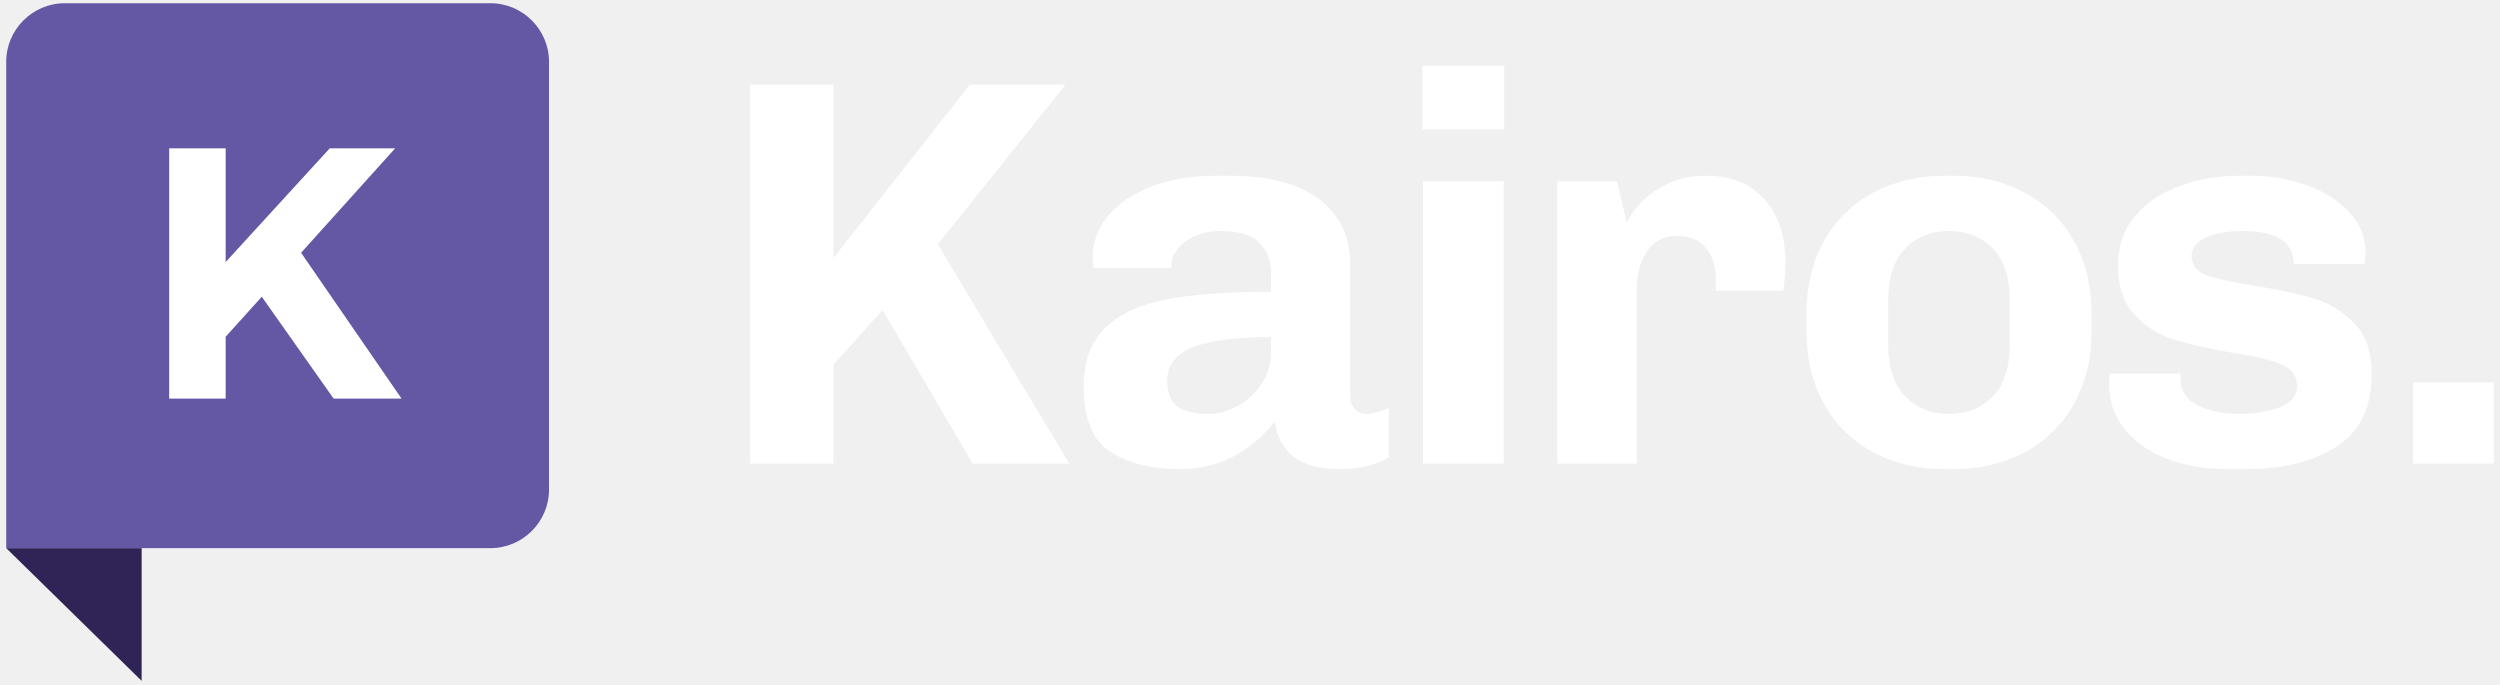
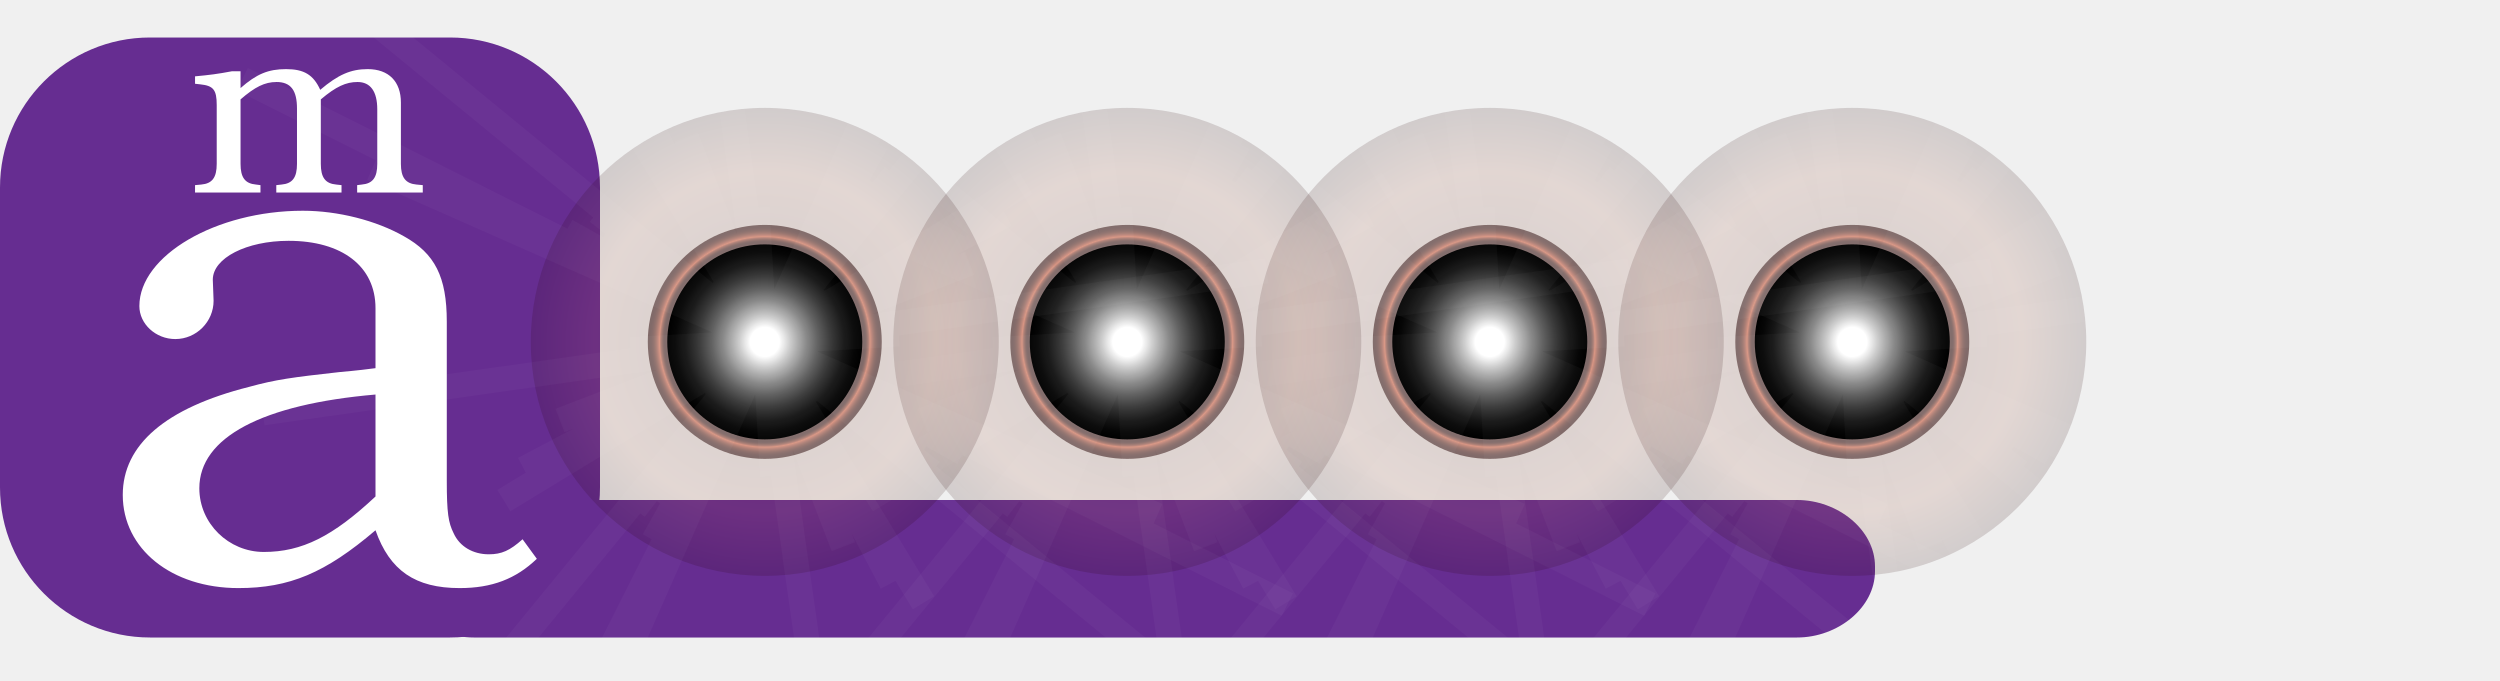
- <svg xmlns="http://www.w3.org/2000/svg" version="1.1" id="Layer_1" x="0px" y="0px" width="201px" height="55px" viewBox="0 0 201 55" enable-background="new 0 0 201 55" xml:space="preserve">
-   <g>
-     <g>
-       <polygon fill="#302356" points="11.388,54.74 0.5,44.07 11.388,44.07   " />
-       <path fill="#6457A4" d="M39.436,0.26H5.204C2.617,0.26,0.5,2.376,0.5,4.963V36.23v3.136v4.704h4.704H8.34h31.097    c2.587,0,4.704-2.117,4.704-4.704V4.963C44.14,2.376,42.023,0.26,39.436,0.26z" />
-       <path fill="#FFFFFF" d="M32.286,32.049h-5.462l-5.778-8.192l-2.903,3.22v4.973h-4.542V11.928h4.542v9.141l8.365-9.141h5.26    l-7.56,8.394L32.286,32.049z" />
-     </g>
-     <path id="logotype" fill="#FFFFFF" d="M79.758,26.925l6.219,10.351h-7.774l-7.241-12.35l-3.954,4.398v7.952H60.3V6.801h6.708V20.75   L77.981,6.801h7.685L75.404,19.639C77.921,23.845,79.372,26.274,79.758,26.925z M110.81,33.1c0.355-0.118,0.636-0.222,0.844-0.311   v3.998c-1.096,0.622-2.399,0.933-3.909,0.933c-1.629,0-2.873-0.333-3.731-1c-0.859-0.666-1.363-1.606-1.51-2.821   c-2.073,2.547-4.62,3.82-7.641,3.82c-2.251,0-4.102-0.459-5.553-1.377c-1.451-0.918-2.177-2.665-2.177-5.242   c0-2.103,0.6-3.709,1.799-4.82c1.2-1.111,2.866-1.858,4.998-2.243c2.132-0.384,4.887-0.578,8.263-0.578v-1.51   c0-1.006-0.318-1.821-0.955-2.443c-0.637-0.622-1.666-0.933-3.088-0.933c-0.829,0-1.54,0.141-2.132,0.422   c-0.593,0.282-1.044,0.63-1.355,1.044c-0.311,0.415-0.466,0.8-0.466,1.155v0.355h-6.264c-0.06-0.355-0.089-0.622-0.089-0.8   c0-1.273,0.422-2.413,1.266-3.421c0.844-1.006,2.021-1.791,3.532-2.354c1.51-0.562,3.243-0.844,5.198-0.844h0.933   c3.199,0,5.626,0.63,7.285,1.888c1.658,1.259,2.488,2.984,2.488,5.175v10.484c0,0.533,0.126,0.933,0.377,1.199   c0.251,0.267,0.555,0.4,0.911,0.4C110.128,33.278,110.454,33.218,110.81,33.1z M102.191,27.102c-2.814,0-4.909,0.274-6.286,0.822   c-1.377,0.548-2.066,1.444-2.066,2.688c0,0.977,0.274,1.666,0.822,2.066c0.548,0.4,1.384,0.6,2.51,0.6   c0.77,0,1.54-0.207,2.31-0.622c0.77-0.414,1.414-1.006,1.933-1.777c0.518-0.77,0.777-1.628,0.777-2.577V27.102z M114.363,10.399   h6.575V5.29h-6.575V10.399z M114.408,37.276h6.486V14.575h-6.486V37.276z M137.153,14.131c-1.274,0-2.377,0.252-3.31,0.755   c-0.933,0.504-1.644,1.052-2.132,1.644c-0.489,0.593-0.793,1.052-0.911,1.377l-0.8-3.332h-4.798v22.701h6.397V23.238   c0-1.214,0.273-2.228,0.822-3.043c0.548-0.814,1.34-1.222,2.377-1.222c1.095,0,1.895,0.333,2.399,1   c0.503,0.666,0.755,1.459,0.755,2.377v1.022h5.42c0.029-0.178,0.067-0.489,0.111-0.933c0.044-0.444,0.067-0.889,0.067-1.333   c0-2.103-0.555-3.791-1.666-5.064C140.773,14.768,139.196,14.131,137.153,14.131z M166.717,19.328   c0.962,1.688,1.444,3.673,1.444,5.953v1.288c0,2.281-0.482,4.265-1.444,5.953c-0.963,1.688-2.288,2.976-3.976,3.865   c-1.688,0.888-3.584,1.333-5.686,1.333h-0.711c-2.103,0-3.998-0.444-5.686-1.333s-3.014-2.177-3.976-3.865   c-0.963-1.688-1.444-3.672-1.444-5.953v-1.288c0-2.28,0.481-4.265,1.444-5.953c0.962-1.688,2.288-2.976,3.976-3.865   c1.688-0.888,3.583-1.333,5.686-1.333h0.711c2.103,0,3.998,0.444,5.686,1.333C164.429,16.352,165.754,17.64,166.717,19.328z    M161.586,24.126c0-1.806-0.452-3.183-1.355-4.131c-0.904-0.948-2.081-1.422-3.532-1.422c-1.451,0-2.629,0.474-3.532,1.422   c-0.904,0.948-1.355,2.325-1.355,4.131v3.598c0,1.807,0.451,3.184,1.355,4.131c0.903,0.948,2.08,1.422,3.532,1.422   c1.451,0,2.628-0.473,3.532-1.422c0.903-0.947,1.355-2.325,1.355-4.131V24.126z M186.085,24.015   c-1.229-0.37-2.836-0.718-4.82-1.044c-1.748-0.266-3.028-0.548-3.843-0.844c-0.815-0.296-1.222-0.814-1.222-1.555   c0-0.622,0.378-1.111,1.133-1.466c0.755-0.355,1.755-0.533,2.999-0.533c2.724,0,4.087,0.888,4.087,2.665h5.686   c0-0.029,0.015-0.14,0.044-0.333c0.029-0.192,0.044-0.407,0.044-0.644c0-1.184-0.429-2.243-1.288-3.176   c-0.859-0.933-1.992-1.658-3.398-2.177c-1.407-0.518-2.895-0.777-4.465-0.777h-0.889c-1.777,0-3.414,0.274-4.909,0.822   c-1.496,0.548-2.695,1.362-3.598,2.443c-0.904,1.082-1.355,2.392-1.355,3.932c0,1.688,0.436,3.006,1.31,3.954   c0.873,0.948,1.917,1.614,3.132,1.999c1.214,0.385,2.769,0.741,4.664,1.066c1.806,0.267,3.139,0.578,3.998,0.933   c0.859,0.355,1.288,0.948,1.288,1.777c0,0.77-0.466,1.333-1.399,1.688c-0.933,0.355-1.992,0.533-3.176,0.533   c-1.362,0-2.503-0.229-3.421-0.689c-0.918-0.459-1.377-1.206-1.377-2.243v-0.311h-5.686l-0.044,0.888   c0,1.333,0.407,2.518,1.222,3.554c0.814,1.037,1.947,1.837,3.398,2.399c1.451,0.562,3.094,0.844,4.931,0.844h1.466   c2.932,0,5.346-0.6,7.241-1.799c1.895-1.199,2.843-3.146,2.843-5.842c0-1.747-0.459-3.102-1.377-4.065   C188.388,25.052,187.314,24.386,186.085,24.015z M194.014,30.745v6.53h6.486v-6.53H194.014z" />
+ <svg xmlns="http://www.w3.org/2000/svg" version="1.1" x="0px" y="0px" width="200px" height="54.48px" viewBox="0 0 200 54.48" enable-background="new 0 0 200 54.48" xml:space="preserve">
+   <g id="Layer_1">
+     <path fill="#662D91" d="M48,39c0,6.627-5.373,12-12,12H12C5.373,51,0,45.627,0,39V15C0,8.373,5.373,3,12,3h24   c6.627,0,12,5.373,12,12V39z" />
+     <g id="Layer_3">
+ 	</g>
+     <text transform="matrix(1 0 0 1 15.2593 15.4043)" fill="#FFFFFF" font-family="'BookmanOldStyle'" font-size="20">m</text>
+     <path fill="#662D91" d="M150,45.688c0,2.934-2.978,5.312-6.233,5.312H37.896C34.64,51,32,48.622,32,45.688v-0.377   C32,42.378,34.64,40,37.896,40h105.871c3.256,0,6.233,2.378,6.233,5.312V45.688z" />
+     <g>
+       <line fill="none" x1="148.182" y1="27.351" x2="156.363" y2="31.896" />
+       <circle fill="none" cx="148.182" cy="27.351" r="7.8" />
+       <circle fill="none" cx="148.182" cy="27.351" r="9.359" />
+       <polyline fill="none" points="148.182,27.351 155.729,11.977 148.182,27.351 140.635,42.725 148.182,27.351 163.555,34.898     148.182,27.351 132.809,19.803 148.182,27.351 160.533,21.66 148.182,27.351 135.83,33.041 148.182,27.351 153.872,39.703     148.182,27.351 142.491,14.999 148.182,27.351 167.455,17.187 148.182,27.351 128.908,37.515 148.182,27.351 158.346,46.624     148.182,27.351 138.018,8.077 148.182,27.351 164.566,21.063 148.182,27.351 131.797,33.638 148.182,27.351 154.469,43.734     148.182,27.351 141.895,10.966 148.182,27.351 177.05,-7.866 148.182,27.351 119.313,62.567 148.182,27.351 183.398,56.219     148.182,27.351 112.965,-1.518 148.182,27.351 157.065,11.476 148.182,27.351 139.298,43.226 148.182,27.351 164.057,36.234     148.182,27.351 132.307,18.467 148.182,27.351 169.195,-14.451 148.182,27.351 127.168,69.152 148.182,27.351 189.983,48.365     148.182,27.351 106.38,6.336 148.182,27.351 156.705,14.541 148.182,27.351 139.658,40.16 148.182,27.351 160.991,35.875     148.182,27.351 135.372,18.827 148.182,27.351 188.336,21.671 148.182,27.351 108.027,33.03 148.182,27.351 153.861,67.505     148.182,27.351 142.502,-12.804 148.182,27.351 158.58,13.969 148.182,27.351 137.783,40.732 148.182,27.351 161.563,37.748     148.182,27.351 134.801,16.953 148.182,27.351 158.905,26.725 148.182,27.351 137.458,27.977 148.182,27.351 148.808,38.074     148.182,27.351 147.556,16.627 148.182,27.351 150.637,21.79 148.182,27.351 145.727,32.912 148.182,27.351 153.742,29.806     148.182,27.351 142.621,24.896 148.182,27.351 153.008,23.311 148.182,27.351 143.355,31.391 148.182,27.351 152.222,32.178     148.182,27.351 144.142,22.524 148.182,27.351 169.054,14.654 148.182,27.351 127.31,40.047 148.182,27.351 160.878,48.223     148.182,27.351 135.485,6.479 148.182,27.351 162.06,-4.05 148.182,27.351 134.304,58.752 148.182,27.351 179.583,41.229     148.182,27.351 116.781,13.473   " />
+       <radialGradient id="SVGID_1_" cx="148.182" cy="27.351" r="18.72" gradientUnits="userSpaceOnUse">
+         <stop offset="0" style="stop-color:#230000" />
+         <stop offset="0.73" style="stop-color:#93432A" />
+         <stop offset="1" style="stop-color:#230000" />
+       </radialGradient>
+       <circle opacity="0.15" fill="url(#SVGID_1_)" cx="148.182" cy="27.351" r="18.72" />
+       <radialGradient id="SVGID_2_" cx="148.182" cy="27.351" r="9.36" gradientUnits="userSpaceOnUse">
+         <stop offset="0.15" style="stop-color:#FFFFFF" />
+         <stop offset="0.211" style="stop-color:#E2D1D2" />
+         <stop offset="0.292" style="stop-color:#BF9A9C" />
+         <stop offset="0.361" style="stop-color:#A67276" />
+         <stop offset="0.416" style="stop-color:#975A5E" />
+         <stop offset="0.45" style="stop-color:#915155" />
+         <stop offset="0.555" style="stop-color:#6C3638" />
+         <stop offset="0.684" style="stop-color:#44191A" />
+         <stop offset="0.787" style="stop-color:#2C0707" />
+         <stop offset="0.85" style="stop-color:#230000" />
+         <stop offset="0.857" style="stop-color:#270201" />
+         <stop offset="0.865" style="stop-color:#340805" />
+         <stop offset="0.872" style="stop-color:#48120B" />
+         <stop offset="0.88" style="stop-color:#652114" />
+         <stop offset="0.888" style="stop-color:#8B331F" />
+         <stop offset="0.895" style="stop-color:#B8492D" />
+         <stop offset="0.9" style="stop-color:#D65836" />
+         <stop offset="0.903" style="stop-color:#C95232" />
+         <stop offset="0.915" style="stop-color:#9D3C25" />
+         <stop offset="0.927" style="stop-color:#782A1A" />
+         <stop offset="0.939" style="stop-color:#591B10" />
+         <stop offset="0.952" style="stop-color:#410F09" />
+         <stop offset="0.966" style="stop-color:#300604" />
+         <stop offset="0.981" style="stop-color:#260201" />
+         <stop offset="1" style="stop-color:#230000" />
+       </radialGradient>
+       <circle opacity="0.5" fill="url(#SVGID_2_)" cx="148.182" cy="27.351" r="9.359" />
+       <radialGradient id="SVGID_3_" cx="148.182" cy="27.351" r="7.8" gradientUnits="userSpaceOnUse">
+         <stop offset="0.15" style="stop-color:#FFFFFF" />
+         <stop offset="0.282" style="stop-color:#C2C2C2" />
+         <stop offset="0.425" style="stop-color:#888888" />
+         <stop offset="0.564" style="stop-color:#575757" />
+         <stop offset="0.694" style="stop-color:#313131" />
+         <stop offset="0.813" style="stop-color:#161616" />
+         <stop offset="0.919" style="stop-color:#060606" />
+         <stop offset="1" style="stop-color:#000000" />
+       </radialGradient>
+       <circle fill="url(#SVGID_3_)" cx="148.182" cy="27.351" r="7.8" />
+       <polyline opacity="0.03" fill="none" stroke="#FFFFFF" stroke-width="2" stroke-miterlimit="10" points="148.182,27.351     155.729,11.977 148.182,27.351 140.635,42.725 148.182,27.351 163.555,34.898 148.182,27.351 132.809,19.803 148.182,27.351     160.533,21.66 148.182,27.351 135.83,33.041 148.182,27.351 153.872,39.703 148.182,27.351 142.491,14.999 148.182,27.351     167.455,17.187 148.182,27.351 128.908,37.515 148.182,27.351 158.346,46.624 148.182,27.351 138.018,8.077 148.182,27.351     164.566,21.063 148.182,27.351 131.797,33.638 148.182,27.351 154.469,43.734 148.182,27.351 141.895,10.966 148.182,27.351     177.05,-7.866 148.182,27.351 119.313,62.567 148.182,27.351 183.398,56.219 148.182,27.351 112.965,-1.518 148.182,27.351     157.065,11.476 148.182,27.351 139.298,43.226 148.182,27.351 164.057,36.234 148.182,27.351 132.307,18.467 148.182,27.351     169.195,-14.451 148.182,27.351 127.168,69.152 148.182,27.351 189.983,48.365 148.182,27.351 106.38,6.336 148.182,27.351     156.705,14.541 148.182,27.351 139.658,40.16 148.182,27.351 160.991,35.875 148.182,27.351 135.372,18.827 148.182,27.351     188.336,21.671 148.182,27.351 108.027,33.03 148.182,27.351 153.861,67.505 148.182,27.351 142.502,-12.804 148.182,27.351     158.58,13.969 148.182,27.351 137.783,40.732 148.182,27.351 161.563,37.748 148.182,27.351 134.801,16.953 148.182,27.351     158.905,26.725 148.182,27.351 137.458,27.977 148.182,27.351 148.808,38.074 148.182,27.351 147.556,16.627 148.182,27.351     150.637,21.79 148.182,27.351 145.727,32.912 148.182,27.351 153.742,29.806 148.182,27.351 142.621,24.896 148.182,27.351     153.008,23.311 148.182,27.351 143.355,31.391 148.182,27.351 152.222,32.178 148.182,27.351 144.142,22.524 148.182,27.351     169.054,14.654 148.182,27.351 127.31,40.047 148.182,27.351 160.878,48.223 148.182,27.351 135.485,6.479 148.182,27.351     162.06,-4.05 148.182,27.351 134.304,58.752 148.182,27.351 179.583,41.229 148.182,27.351 116.781,13.473   " />
+     </g>
+     <g>
+       <line fill="none" x1="119.182" y1="27.351" x2="127.363" y2="31.896" />
+       <circle fill="none" cx="119.182" cy="27.351" r="7.8" />
+       <circle fill="none" cx="119.182" cy="27.351" r="9.359" />
+       <polyline fill="none" points="119.182,27.351 126.729,11.977 119.182,27.351 111.635,42.725 119.182,27.351 134.555,34.898     119.182,27.351 103.809,19.803 119.182,27.351 131.533,21.66 119.182,27.351 106.83,33.041 119.182,27.351 124.872,39.703     119.182,27.351 113.491,14.999 119.182,27.351 138.455,17.187 119.182,27.351 99.908,37.515 119.182,27.351 129.346,46.624     119.182,27.351 109.018,8.077 119.182,27.351 135.566,21.063 119.182,27.351 102.797,33.638 119.182,27.351 125.469,43.734     119.182,27.351 112.895,10.966 119.182,27.351 148.05,-7.866 119.182,27.351 90.313,62.567 119.182,27.351 154.398,56.219     119.182,27.351 83.965,-1.518 119.182,27.351 128.065,11.476 119.182,27.351 110.298,43.226 119.182,27.351 135.057,36.234     119.182,27.351 103.307,18.467 119.182,27.351 140.195,-14.451 119.182,27.351 98.168,69.152 119.182,27.351 160.983,48.365     119.182,27.351 77.38,6.336 119.182,27.351 127.705,14.541 119.182,27.351 110.658,40.16 119.182,27.351 131.991,35.875     119.182,27.351 106.372,18.827 119.182,27.351 159.336,21.671 119.182,27.351 79.027,33.03 119.182,27.351 124.861,67.505     119.182,27.351 113.502,-12.804 119.182,27.351 129.58,13.969 119.182,27.351 108.783,40.732 119.182,27.351 132.563,37.748     119.182,27.351 105.801,16.953 119.182,27.351 129.905,26.725 119.182,27.351 108.458,27.977 119.182,27.351 119.808,38.074     119.182,27.351 118.556,16.627 119.182,27.351 121.637,21.79 119.182,27.351 116.727,32.912 119.182,27.351 124.742,29.806     119.182,27.351 113.621,24.896 119.182,27.351 124.008,23.311 119.182,27.351 114.355,31.391 119.182,27.351 123.222,32.178     119.182,27.351 115.142,22.524 119.182,27.351 140.054,14.654 119.182,27.351 98.31,40.047 119.182,27.351 131.878,48.223     119.182,27.351 106.485,6.479 119.182,27.351 133.06,-4.05 119.182,27.351 105.304,58.752 119.182,27.351 150.583,41.229     119.182,27.351 87.781,13.473   " />
+       <radialGradient id="SVGID_4_" cx="119.182" cy="27.351" r="18.72" gradientUnits="userSpaceOnUse">
+         <stop offset="0" style="stop-color:#230000" />
+         <stop offset="0.73" style="stop-color:#93432A" />
+         <stop offset="1" style="stop-color:#230000" />
+       </radialGradient>
+       <circle opacity="0.15" fill="url(#SVGID_4_)" cx="119.182" cy="27.351" r="18.72" />
+       <radialGradient id="SVGID_5_" cx="119.182" cy="27.351" r="9.36" gradientUnits="userSpaceOnUse">
+         <stop offset="0.15" style="stop-color:#FFFFFF" />
+         <stop offset="0.211" style="stop-color:#E2D1D2" />
+         <stop offset="0.292" style="stop-color:#BF9A9C" />
+         <stop offset="0.361" style="stop-color:#A67276" />
+         <stop offset="0.416" style="stop-color:#975A5E" />
+         <stop offset="0.45" style="stop-color:#915155" />
+         <stop offset="0.555" style="stop-color:#6C3638" />
+         <stop offset="0.684" style="stop-color:#44191A" />
+         <stop offset="0.787" style="stop-color:#2C0707" />
+         <stop offset="0.85" style="stop-color:#230000" />
+         <stop offset="0.857" style="stop-color:#270201" />
+         <stop offset="0.865" style="stop-color:#340805" />
+         <stop offset="0.872" style="stop-color:#48120B" />
+         <stop offset="0.88" style="stop-color:#652114" />
+         <stop offset="0.888" style="stop-color:#8B331F" />
+         <stop offset="0.895" style="stop-color:#B8492D" />
+         <stop offset="0.9" style="stop-color:#D65836" />
+         <stop offset="0.903" style="stop-color:#C95232" />
+         <stop offset="0.915" style="stop-color:#9D3C25" />
+         <stop offset="0.927" style="stop-color:#782A1A" />
+         <stop offset="0.939" style="stop-color:#591B10" />
+         <stop offset="0.952" style="stop-color:#410F09" />
+         <stop offset="0.966" style="stop-color:#300604" />
+         <stop offset="0.981" style="stop-color:#260201" />
+         <stop offset="1" style="stop-color:#230000" />
+       </radialGradient>
+       <circle opacity="0.5" fill="url(#SVGID_5_)" cx="119.182" cy="27.351" r="9.359" />
+       <radialGradient id="SVGID_6_" cx="119.182" cy="27.351" r="7.8" gradientUnits="userSpaceOnUse">
+         <stop offset="0.15" style="stop-color:#FFFFFF" />
+         <stop offset="0.282" style="stop-color:#C2C2C2" />
+         <stop offset="0.425" style="stop-color:#888888" />
+         <stop offset="0.564" style="stop-color:#575757" />
+         <stop offset="0.694" style="stop-color:#313131" />
+         <stop offset="0.813" style="stop-color:#161616" />
+         <stop offset="0.919" style="stop-color:#060606" />
+         <stop offset="1" style="stop-color:#000000" />
+       </radialGradient>
+       <circle fill="url(#SVGID_6_)" cx="119.182" cy="27.351" r="7.8" />
+       <polyline opacity="0.03" fill="none" stroke="#FFFFFF" stroke-width="2" stroke-miterlimit="10" points="119.182,27.351     126.729,11.977 119.182,27.351 111.635,42.725 119.182,27.351 134.555,34.898 119.182,27.351 103.809,19.803 119.182,27.351     131.533,21.66 119.182,27.351 106.83,33.041 119.182,27.351 124.872,39.703 119.182,27.351 113.491,14.999 119.182,27.351     138.455,17.187 119.182,27.351 99.908,37.515 119.182,27.351 129.346,46.624 119.182,27.351 109.018,8.077 119.182,27.351     135.566,21.063 119.182,27.351 102.797,33.638 119.182,27.351 125.469,43.734 119.182,27.351 112.895,10.966 119.182,27.351     148.05,-7.866 119.182,27.351 90.313,62.567 119.182,27.351 154.398,56.219 119.182,27.351 83.965,-1.518 119.182,27.351     128.065,11.476 119.182,27.351 110.298,43.226 119.182,27.351 135.057,36.234 119.182,27.351 103.307,18.467 119.182,27.351     140.195,-14.451 119.182,27.351 98.168,69.152 119.182,27.351 160.983,48.365 119.182,27.351 77.38,6.336 119.182,27.351     127.705,14.541 119.182,27.351 110.658,40.16 119.182,27.351 131.991,35.875 119.182,27.351 106.372,18.827 119.182,27.351     159.336,21.671 119.182,27.351 79.027,33.03 119.182,27.351 124.861,67.505 119.182,27.351 113.502,-12.804 119.182,27.351     129.58,13.969 119.182,27.351 108.783,40.732 119.182,27.351 132.563,37.748 119.182,27.351 105.801,16.953 119.182,27.351     129.905,26.725 119.182,27.351 108.458,27.977 119.182,27.351 119.808,38.074 119.182,27.351 118.556,16.627 119.182,27.351     121.637,21.79 119.182,27.351 116.727,32.912 119.182,27.351 124.742,29.806 119.182,27.351 113.621,24.896 119.182,27.351     124.008,23.311 119.182,27.351 114.355,31.391 119.182,27.351 123.222,32.178 119.182,27.351 115.142,22.524 119.182,27.351     140.054,14.654 119.182,27.351 98.31,40.047 119.182,27.351 131.878,48.223 119.182,27.351 106.485,6.479 119.182,27.351     133.06,-4.05 119.182,27.351 105.304,58.752 119.182,27.351 150.583,41.229 119.182,27.351 87.781,13.473   " />
+     </g>
+     <g>
+       <line fill="none" x1="90.182" y1="27.351" x2="98.363" y2="31.896" />
+       <circle fill="none" cx="90.182" cy="27.351" r="7.8" />
+       <circle fill="none" cx="90.182" cy="27.351" r="9.359" />
+       <polyline fill="none" points="90.182,27.351 97.729,11.977 90.182,27.351 82.635,42.725 90.182,27.351 105.555,34.898     90.182,27.351 74.809,19.803 90.182,27.351 102.533,21.66 90.182,27.351 77.83,33.041 90.182,27.351 95.872,39.703 90.182,27.351     84.491,14.999 90.182,27.351 109.455,17.187 90.182,27.351 70.908,37.515 90.182,27.351 100.346,46.624 90.182,27.351     80.018,8.077 90.182,27.351 106.566,21.063 90.182,27.351 73.797,33.638 90.182,27.351 96.469,43.734 90.182,27.351     83.895,10.966 90.182,27.351 119.05,-7.866 90.182,27.351 61.313,62.567 90.182,27.351 125.398,56.219 90.182,27.351     54.965,-1.518 90.182,27.351 99.065,11.476 90.182,27.351 81.298,43.226 90.182,27.351 106.057,36.234 90.182,27.351     74.307,18.467 90.182,27.351 111.195,-14.451 90.182,27.351 69.168,69.152 90.182,27.351 131.983,48.365 90.182,27.351     48.38,6.336 90.182,27.351 98.705,14.541 90.182,27.351 81.658,40.16 90.182,27.351 102.991,35.875 90.182,27.351 77.372,18.827     90.182,27.351 130.336,21.671 90.182,27.351 50.027,33.03 90.182,27.351 95.861,67.505 90.182,27.351 84.502,-12.804     90.182,27.351 100.58,13.969 90.182,27.351 79.783,40.732 90.182,27.351 103.563,37.748 90.182,27.351 76.801,16.953     90.182,27.351 100.905,26.725 90.182,27.351 79.458,27.977 90.182,27.351 90.808,38.074 90.182,27.351 89.556,16.627     90.182,27.351 92.637,21.79 90.182,27.351 87.727,32.912 90.182,27.351 95.742,29.806 90.182,27.351 84.621,24.896 90.182,27.351     95.008,23.311 90.182,27.351 85.355,31.391 90.182,27.351 94.222,32.178 90.182,27.351 86.142,22.524 90.182,27.351     111.054,14.654 90.182,27.351 69.31,40.047 90.182,27.351 102.878,48.223 90.182,27.351 77.485,6.479 90.182,27.351 104.06,-4.05     90.182,27.351 76.304,58.752 90.182,27.351 121.583,41.229 90.182,27.351 58.781,13.473   " />
+       <radialGradient id="SVGID_7_" cx="90.182" cy="27.351" r="18.72" gradientUnits="userSpaceOnUse">
+         <stop offset="0" style="stop-color:#230000" />
+         <stop offset="0.73" style="stop-color:#93432A" />
+         <stop offset="1" style="stop-color:#230000" />
+       </radialGradient>
+       <circle opacity="0.15" fill="url(#SVGID_7_)" cx="90.182" cy="27.351" r="18.72" />
+       <radialGradient id="SVGID_8_" cx="90.182" cy="27.351" r="9.36" gradientUnits="userSpaceOnUse">
+         <stop offset="0.15" style="stop-color:#FFFFFF" />
+         <stop offset="0.211" style="stop-color:#E2D1D2" />
+         <stop offset="0.292" style="stop-color:#BF9A9C" />
+         <stop offset="0.361" style="stop-color:#A67276" />
+         <stop offset="0.416" style="stop-color:#975A5E" />
+         <stop offset="0.45" style="stop-color:#915155" />
+         <stop offset="0.555" style="stop-color:#6C3638" />
+         <stop offset="0.684" style="stop-color:#44191A" />
+         <stop offset="0.787" style="stop-color:#2C0707" />
+         <stop offset="0.85" style="stop-color:#230000" />
+         <stop offset="0.857" style="stop-color:#270201" />
+         <stop offset="0.865" style="stop-color:#340805" />
+         <stop offset="0.872" style="stop-color:#48120B" />
+         <stop offset="0.88" style="stop-color:#652114" />
+         <stop offset="0.888" style="stop-color:#8B331F" />
+         <stop offset="0.895" style="stop-color:#B8492D" />
+         <stop offset="0.9" style="stop-color:#D65836" />
+         <stop offset="0.903" style="stop-color:#C95232" />
+         <stop offset="0.915" style="stop-color:#9D3C25" />
+         <stop offset="0.927" style="stop-color:#782A1A" />
+         <stop offset="0.939" style="stop-color:#591B10" />
+         <stop offset="0.952" style="stop-color:#410F09" />
+         <stop offset="0.966" style="stop-color:#300604" />
+         <stop offset="0.981" style="stop-color:#260201" />
+         <stop offset="1" style="stop-color:#230000" />
+       </radialGradient>
+       <circle opacity="0.5" fill="url(#SVGID_8_)" cx="90.182" cy="27.351" r="9.359" />
+       <radialGradient id="SVGID_9_" cx="90.182" cy="27.351" r="7.8" gradientUnits="userSpaceOnUse">
+         <stop offset="0.15" style="stop-color:#FFFFFF" />
+         <stop offset="0.282" style="stop-color:#C2C2C2" />
+         <stop offset="0.425" style="stop-color:#888888" />
+         <stop offset="0.564" style="stop-color:#575757" />
+         <stop offset="0.694" style="stop-color:#313131" />
+         <stop offset="0.813" style="stop-color:#161616" />
+         <stop offset="0.919" style="stop-color:#060606" />
+         <stop offset="1" style="stop-color:#000000" />
+       </radialGradient>
+       <circle fill="url(#SVGID_9_)" cx="90.182" cy="27.351" r="7.8" />
+       <polyline opacity="0.03" fill="none" stroke="#FFFFFF" stroke-width="2" stroke-miterlimit="10" points="90.182,27.351     97.729,11.977 90.182,27.351 82.635,42.725 90.182,27.351 105.555,34.898 90.182,27.351 74.809,19.803 90.182,27.351     102.533,21.66 90.182,27.351 77.83,33.041 90.182,27.351 95.872,39.703 90.182,27.351 84.491,14.999 90.182,27.351     109.455,17.187 90.182,27.351 70.908,37.515 90.182,27.351 100.346,46.624 90.182,27.351 80.018,8.077 90.182,27.351     106.566,21.063 90.182,27.351 73.797,33.638 90.182,27.351 96.469,43.734 90.182,27.351 83.895,10.966 90.182,27.351     119.05,-7.866 90.182,27.351 61.313,62.567 90.182,27.351 125.398,56.219 90.182,27.351 54.965,-1.518 90.182,27.351     99.065,11.476 90.182,27.351 81.298,43.226 90.182,27.351 106.057,36.234 90.182,27.351 74.307,18.467 90.182,27.351     111.195,-14.451 90.182,27.351 69.168,69.152 90.182,27.351 131.983,48.365 90.182,27.351 48.38,6.336 90.182,27.351     98.705,14.541 90.182,27.351 81.658,40.16 90.182,27.351 102.991,35.875 90.182,27.351 77.372,18.827 90.182,27.351     130.336,21.671 90.182,27.351 50.027,33.03 90.182,27.351 95.861,67.505 90.182,27.351 84.502,-12.804 90.182,27.351     100.58,13.969 90.182,27.351 79.783,40.732 90.182,27.351 103.563,37.748 90.182,27.351 76.801,16.953 90.182,27.351     100.905,26.725 90.182,27.351 79.458,27.977 90.182,27.351 90.808,38.074 90.182,27.351 89.556,16.627 90.182,27.351     92.637,21.79 90.182,27.351 87.727,32.912 90.182,27.351 95.742,29.806 90.182,27.351 84.621,24.896 90.182,27.351 95.008,23.311     90.182,27.351 85.355,31.391 90.182,27.351 94.222,32.178 90.182,27.351 86.142,22.524 90.182,27.351 111.054,14.654     90.182,27.351 69.31,40.047 90.182,27.351 102.878,48.223 90.182,27.351 77.485,6.479 90.182,27.351 104.06,-4.05 90.182,27.351     76.304,58.752 90.182,27.351 121.583,41.229 90.182,27.351 58.781,13.473   " />
+     </g>
+     <g>
+       <line fill="none" x1="61.182" y1="27.351" x2="69.363" y2="31.896" />
+       <circle fill="none" cx="61.182" cy="27.351" r="7.8" />
+       <circle fill="none" cx="61.182" cy="27.351" r="9.359" />
+       <polyline fill="none" points="61.182,27.351 68.729,11.977 61.182,27.351 53.635,42.725 61.182,27.351 76.555,34.898     61.182,27.351 45.809,19.803 61.182,27.351 73.533,21.66 61.182,27.351 48.83,33.041 61.182,27.351 66.872,39.703 61.182,27.351     55.491,14.999 61.182,27.351 80.455,17.187 61.182,27.351 41.908,37.515 61.182,27.351 71.346,46.624 61.182,27.351 51.018,8.077     61.182,27.351 77.566,21.063 61.182,27.351 44.797,33.638 61.182,27.351 67.469,43.734 61.182,27.351 54.895,10.966     61.182,27.351 90.05,-7.866 61.182,27.351 32.313,62.567 61.182,27.351 96.398,56.219 61.182,27.351 25.965,-1.518 61.182,27.351     70.065,11.476 61.182,27.351 52.298,43.226 61.182,27.351 77.057,36.234 61.182,27.351 45.307,18.467 61.182,27.351     82.195,-14.451 61.182,27.351 40.168,69.152 61.182,27.351 102.983,48.365 61.182,27.351 19.38,6.336 61.182,27.351     69.705,14.541 61.182,27.351 52.658,40.16 61.182,27.351 73.991,35.875 61.182,27.351 48.372,18.827 61.182,27.351     101.336,21.671 61.182,27.351 21.027,33.03 61.182,27.351 66.861,67.505 61.182,27.351 55.502,-12.804 61.182,27.351     71.58,13.969 61.182,27.351 50.783,40.732 61.182,27.351 74.563,37.748 61.182,27.351 47.801,16.953 61.182,27.351 71.905,26.725     61.182,27.351 50.458,27.977 61.182,27.351 61.808,38.074 61.182,27.351 60.556,16.627 61.182,27.351 63.637,21.79 61.182,27.351     58.727,32.912 61.182,27.351 66.742,29.806 61.182,27.351 55.621,24.896 61.182,27.351 66.008,23.311 61.182,27.351     56.355,31.391 61.182,27.351 65.222,32.178 61.182,27.351 57.142,22.524 61.182,27.351 82.054,14.654 61.182,27.351 40.31,40.047     61.182,27.351 73.878,48.223 61.182,27.351 48.485,6.479 61.182,27.351 75.06,-4.05 61.182,27.351 47.304,58.752 61.182,27.351     92.583,41.229 61.182,27.351 29.781,13.473   " />
+       <radialGradient id="SVGID_10_" cx="61.182" cy="27.351" r="18.72" gradientUnits="userSpaceOnUse">
+         <stop offset="0" style="stop-color:#230000" />
+         <stop offset="0.73" style="stop-color:#93432A" />
+         <stop offset="1" style="stop-color:#230000" />
+       </radialGradient>
+       <circle opacity="0.15" fill="url(#SVGID_10_)" cx="61.182" cy="27.351" r="18.72" />
+       <radialGradient id="SVGID_11_" cx="61.182" cy="27.351" r="9.36" gradientUnits="userSpaceOnUse">
+         <stop offset="0.15" style="stop-color:#FFFFFF" />
+         <stop offset="0.211" style="stop-color:#E2D1D2" />
+         <stop offset="0.292" style="stop-color:#BF9A9C" />
+         <stop offset="0.361" style="stop-color:#A67276" />
+         <stop offset="0.416" style="stop-color:#975A5E" />
+         <stop offset="0.45" style="stop-color:#915155" />
+         <stop offset="0.555" style="stop-color:#6C3638" />
+         <stop offset="0.684" style="stop-color:#44191A" />
+         <stop offset="0.787" style="stop-color:#2C0707" />
+         <stop offset="0.85" style="stop-color:#230000" />
+         <stop offset="0.857" style="stop-color:#270201" />
+         <stop offset="0.865" style="stop-color:#340805" />
+         <stop offset="0.872" style="stop-color:#48120B" />
+         <stop offset="0.88" style="stop-color:#652114" />
+         <stop offset="0.888" style="stop-color:#8B331F" />
+         <stop offset="0.895" style="stop-color:#B8492D" />
+         <stop offset="0.9" style="stop-color:#D65836" />
+         <stop offset="0.903" style="stop-color:#C95232" />
+         <stop offset="0.915" style="stop-color:#9D3C25" />
+         <stop offset="0.927" style="stop-color:#782A1A" />
+         <stop offset="0.939" style="stop-color:#591B10" />
+         <stop offset="0.952" style="stop-color:#410F09" />
+         <stop offset="0.966" style="stop-color:#300604" />
+         <stop offset="0.981" style="stop-color:#260201" />
+         <stop offset="1" style="stop-color:#230000" />
+       </radialGradient>
+       <circle opacity="0.5" fill="url(#SVGID_11_)" cx="61.182" cy="27.351" r="9.359" />
+       <radialGradient id="SVGID_12_" cx="61.182" cy="27.351" r="7.8" gradientUnits="userSpaceOnUse">
+         <stop offset="0.15" style="stop-color:#FFFFFF" />
+         <stop offset="0.282" style="stop-color:#C2C2C2" />
+         <stop offset="0.425" style="stop-color:#888888" />
+         <stop offset="0.564" style="stop-color:#575757" />
+         <stop offset="0.694" style="stop-color:#313131" />
+         <stop offset="0.813" style="stop-color:#161616" />
+         <stop offset="0.919" style="stop-color:#060606" />
+         <stop offset="1" style="stop-color:#000000" />
+       </radialGradient>
+       <circle fill="url(#SVGID_12_)" cx="61.182" cy="27.351" r="7.8" />
+       <polyline opacity="0.03" fill="none" stroke="#FFFFFF" stroke-width="2" stroke-miterlimit="10" points="61.182,27.351     68.729,11.977 61.182,27.351 53.635,42.725 61.182,27.351 76.555,34.898 61.182,27.351 45.809,19.803 61.182,27.351 73.533,21.66     61.182,27.351 48.83,33.041 61.182,27.351 66.872,39.703 61.182,27.351 55.491,14.999 61.182,27.351 80.455,17.187 61.182,27.351     41.908,37.515 61.182,27.351 71.346,46.624 61.182,27.351 51.018,8.077 61.182,27.351 77.566,21.063 61.182,27.351 44.797,33.638     61.182,27.351 67.469,43.734 61.182,27.351 54.895,10.966 61.182,27.351 90.05,-7.866 61.182,27.351 32.313,62.567 61.182,27.351     96.398,56.219 61.182,27.351 25.965,-1.518 61.182,27.351 70.065,11.476 61.182,27.351 52.298,43.226 61.182,27.351     77.057,36.234 61.182,27.351 45.307,18.467 61.182,27.351 82.195,-14.451 61.182,27.351 40.168,69.152 61.182,27.351     102.983,48.365 61.182,27.351 19.38,6.336 61.182,27.351 69.705,14.541 61.182,27.351 52.658,40.16 61.182,27.351 73.991,35.875     61.182,27.351 48.372,18.827 61.182,27.351 101.336,21.671 61.182,27.351 21.027,33.03 61.182,27.351 66.861,67.505     61.182,27.351 55.502,-12.804 61.182,27.351 71.58,13.969 61.182,27.351 50.783,40.732 61.182,27.351 74.563,37.748     61.182,27.351 47.801,16.953 61.182,27.351 71.905,26.725 61.182,27.351 50.458,27.977 61.182,27.351 61.808,38.074     61.182,27.351 60.556,16.627 61.182,27.351 63.637,21.79 61.182,27.351 58.727,32.912 61.182,27.351 66.742,29.806 61.182,27.351     55.621,24.896 61.182,27.351 66.008,23.311 61.182,27.351 56.355,31.391 61.182,27.351 65.222,32.178 61.182,27.351     57.142,22.524 61.182,27.351 82.054,14.654 61.182,27.351 40.31,40.047 61.182,27.351 73.878,48.223 61.182,27.351 48.485,6.479     61.182,27.351 75.06,-4.05 61.182,27.351 47.304,58.752 61.182,27.351 92.583,41.229 61.182,27.351 29.781,13.473   " />
+     </g>
+     <text id="logo1" transform="matrix(1 0 0 1 7.7275 46.5)" fill="#FFFFFF" font-family="'BookmanOldStyle'" font-size="60">a</text>
  </g>
+   <g id="Layer_2">
+ </g>
</svg>
